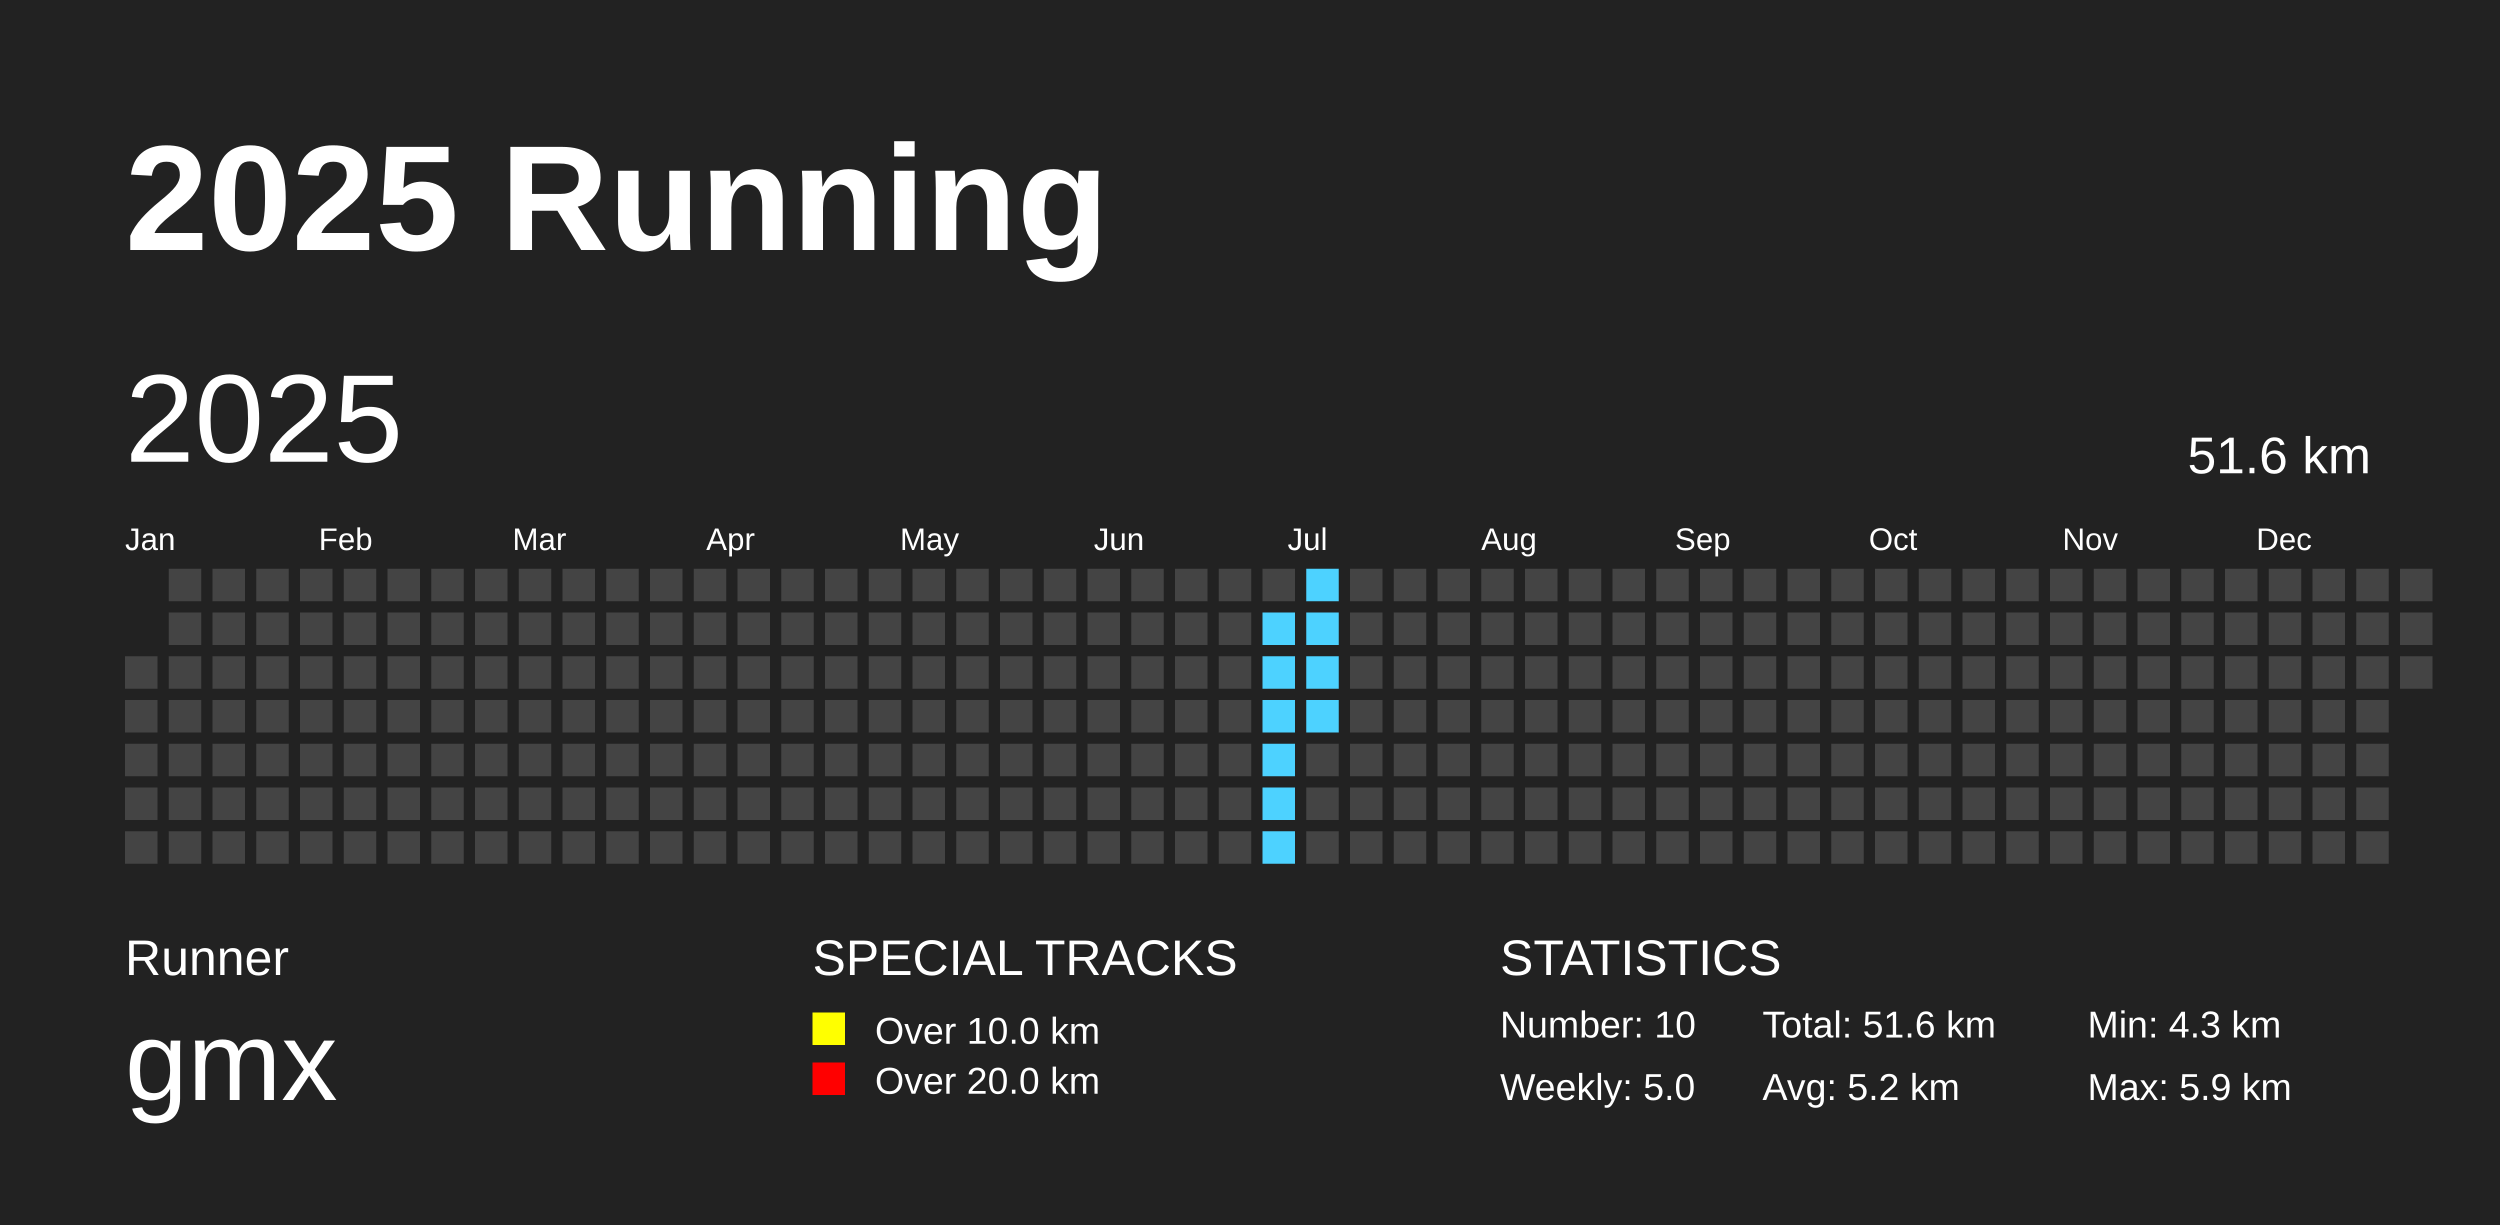
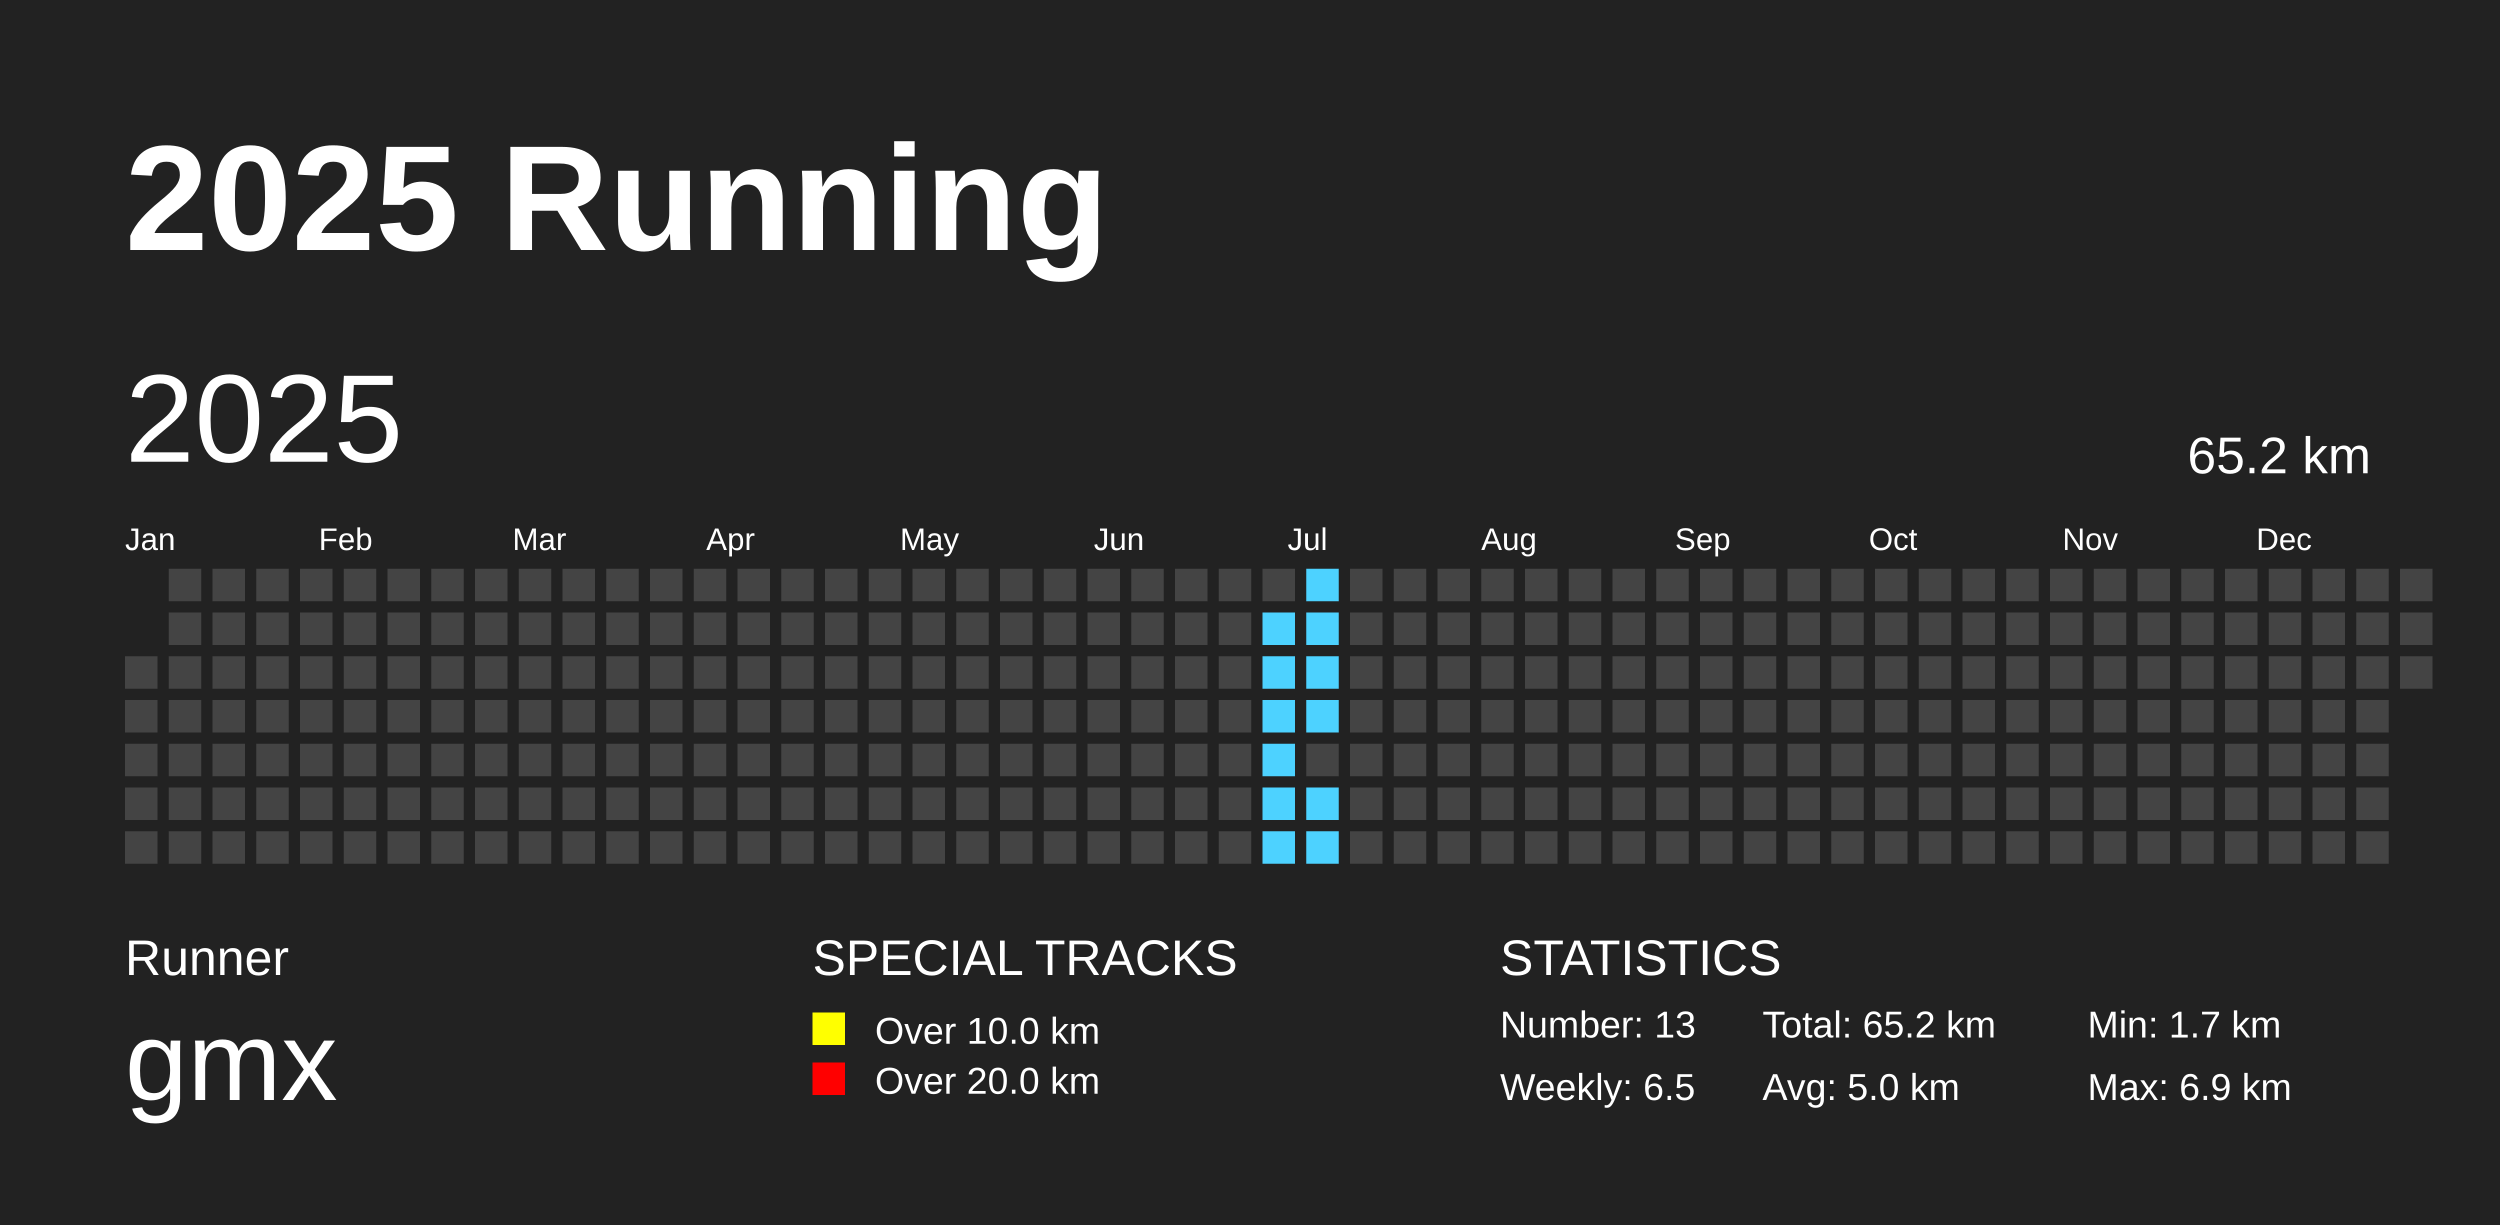
<svg xmlns="http://www.w3.org/2000/svg" baseProfile="full" height="98mm" version="1.1" viewBox="0,0,200,98" width="200mm">
  <defs />
  <rect fill="#222222" height="98" width="200" x="0" y="0" />
  <text fill="#FFFFFF" style="font-size:12px; font-family:Arial; font-weight:bold;" x="10" y="20">2025 Running</text>
  <text fill="#FFFFFF" style="font-size:4px; font-family:Arial" x="10" y="78">Runner</text>
  <text fill="#FFFFFF" style="font-size:9px; font-family:Arial" x="10" y="88">gmx</text>
  <text fill="#FFFFFF" style="font-size:4px; font-family:Arial" x="65" y="78">SPECIAL TRACKS</text>
  <rect fill="yellow" height="2.6" width="2.6" x="65" y="81" />
  <text fill="#FFFFFF" style="font-size:3px; font-family:Arial" x="70" y="83.5">Over 10.0 km</text>
  <rect fill="red" height="2.6" width="2.6" x="65" y="85" />
  <text fill="#FFFFFF" style="font-size:3px; font-family:Arial" x="70" y="87.5">Over 20.0 km</text>
  <text fill="#FFFFFF" style="font-size:4px; font-family:Arial" x="120" y="78">STATISTICS</text>
-   <text fill="#FFFFFF" style="font-size:3px; font-family:Arial" x="120" y="83">Number: 10</text>
-   <text fill="#FFFFFF" style="font-size:3px; font-family:Arial" x="120" y="88">Weekly: 5.0</text>
-   <text fill="#FFFFFF" style="font-size:3px; font-family:Arial" x="141" y="83">Total: 51.6 km</text>
-   <text fill="#FFFFFF" style="font-size:3px; font-family:Arial" x="141" y="88">Avg: 5.2 km</text>
-   <text fill="#FFFFFF" style="font-size:3px; font-family:Arial" x="167" y="83">Min: 4.3 km</text>
-   <text fill="#FFFFFF" style="font-size:3px; font-family:Arial" x="167" y="88">Max: 5.9 km</text>
+   <text fill="#FFFFFF" style="font-size:3px; font-family:Arial" x="120" y="83">Number: 13</text>
+   <text fill="#FFFFFF" style="font-size:3px; font-family:Arial" x="120" y="88">Weekly: 6.5</text>
+   <text fill="#FFFFFF" style="font-size:3px; font-family:Arial" x="141" y="83">Total: 65.2 km</text>
+   <text fill="#FFFFFF" style="font-size:3px; font-family:Arial" x="141" y="88">Avg: 5.0 km</text>
+   <text fill="#FFFFFF" style="font-size:3px; font-family:Arial" x="167" y="83">Min: 1.7 km</text>
+   <text fill="#FFFFFF" style="font-size:3px; font-family:Arial" x="167" y="88">Max: 6.9 km</text>
  <text dominant-baseline="hanging" fill="#FFFFFF" style="font-size:10.0px; font-family:Arial;" x="10" y="30">2025</text>
-   <text dominant-baseline="hanging" fill="#FFFFFF" style="font-size:4.125px; font-family:Arial;" x="175" y="35">51.6 km</text>
+   <text dominant-baseline="hanging" fill="#FFFFFF" style="font-size:4.125px; font-family:Arial;" x="175" y="35">65.2 km</text>
  <text fill="#FFFFFF" style="font-size:2.5px; font-family:Arial" x="10.0" y="44">Jan</text>
  <text fill="#FFFFFF" style="font-size:2.5px; font-family:Arial" x="25.5" y="44">Feb</text>
  <text fill="#FFFFFF" style="font-size:2.5px; font-family:Arial" x="41.0" y="44">Mar</text>
  <text fill="#FFFFFF" style="font-size:2.5px; font-family:Arial" x="56.5" y="44">Apr</text>
  <text fill="#FFFFFF" style="font-size:2.5px; font-family:Arial" x="72.0" y="44">May</text>
  <text fill="#FFFFFF" style="font-size:2.5px; font-family:Arial" x="87.5" y="44">Jun</text>
  <text fill="#FFFFFF" style="font-size:2.5px; font-family:Arial" x="103.0" y="44">Jul</text>
  <text fill="#FFFFFF" style="font-size:2.5px; font-family:Arial" x="118.5" y="44">Aug</text>
  <text fill="#FFFFFF" style="font-size:2.5px; font-family:Arial" x="134.0" y="44">Sep</text>
  <text fill="#FFFFFF" style="font-size:2.5px; font-family:Arial" x="149.5" y="44">Oct</text>
  <text fill="#FFFFFF" style="font-size:2.5px; font-family:Arial" x="165.0" y="44">Nov</text>
  <text fill="#FFFFFF" style="font-size:2.5px; font-family:Arial" x="180.5" y="44">Dec</text>
  <rect fill="#444444" height="2.6" width="2.6" x="10.0" y="52.5" />
  <rect fill="#444444" height="2.6" width="2.6" x="10.0" y="56.0" />
  <rect fill="#444444" height="2.6" width="2.6" x="10.0" y="59.5" />
  <rect fill="#444444" height="2.6" width="2.6" x="10.0" y="63.0" />
  <rect fill="#444444" height="2.6" width="2.6" x="10.0" y="66.5" />
  <rect fill="#444444" height="2.6" width="2.6" x="13.5" y="45.5" />
  <rect fill="#444444" height="2.6" width="2.6" x="13.5" y="49.0" />
  <rect fill="#444444" height="2.6" width="2.6" x="13.5" y="52.5" />
  <rect fill="#444444" height="2.6" width="2.6" x="13.5" y="56.0" />
  <rect fill="#444444" height="2.6" width="2.6" x="13.5" y="59.5" />
  <rect fill="#444444" height="2.6" width="2.6" x="13.5" y="63.0" />
  <rect fill="#444444" height="2.6" width="2.6" x="13.5" y="66.5" />
  <rect fill="#444444" height="2.6" width="2.6" x="17.0" y="45.5" />
  <rect fill="#444444" height="2.6" width="2.6" x="17.0" y="49.0" />
  <rect fill="#444444" height="2.6" width="2.6" x="17.0" y="52.5" />
  <rect fill="#444444" height="2.6" width="2.6" x="17.0" y="56.0" />
  <rect fill="#444444" height="2.6" width="2.6" x="17.0" y="59.5" />
  <rect fill="#444444" height="2.6" width="2.6" x="17.0" y="63.0" />
  <rect fill="#444444" height="2.6" width="2.6" x="17.0" y="66.5" />
  <rect fill="#444444" height="2.6" width="2.6" x="20.5" y="45.5" />
  <rect fill="#444444" height="2.6" width="2.6" x="20.5" y="49.0" />
  <rect fill="#444444" height="2.6" width="2.6" x="20.5" y="52.5" />
  <rect fill="#444444" height="2.6" width="2.6" x="20.5" y="56.0" />
  <rect fill="#444444" height="2.6" width="2.6" x="20.5" y="59.5" />
  <rect fill="#444444" height="2.6" width="2.6" x="20.5" y="63.0" />
  <rect fill="#444444" height="2.6" width="2.6" x="20.5" y="66.5" />
  <rect fill="#444444" height="2.6" width="2.6" x="24.0" y="45.5" />
  <rect fill="#444444" height="2.6" width="2.6" x="24.0" y="49.0" />
  <rect fill="#444444" height="2.6" width="2.6" x="24.0" y="52.5" />
  <rect fill="#444444" height="2.6" width="2.6" x="24.0" y="56.0" />
  <rect fill="#444444" height="2.6" width="2.6" x="24.0" y="59.5" />
  <rect fill="#444444" height="2.6" width="2.6" x="24.0" y="63.0" />
  <rect fill="#444444" height="2.6" width="2.6" x="24.0" y="66.5" />
  <rect fill="#444444" height="2.6" width="2.6" x="27.5" y="45.5" />
  <rect fill="#444444" height="2.6" width="2.6" x="27.5" y="49.0" />
  <rect fill="#444444" height="2.6" width="2.6" x="27.5" y="52.5" />
  <rect fill="#444444" height="2.6" width="2.6" x="27.5" y="56.0" />
  <rect fill="#444444" height="2.6" width="2.6" x="27.5" y="59.5" />
  <rect fill="#444444" height="2.6" width="2.6" x="27.5" y="63.0" />
  <rect fill="#444444" height="2.6" width="2.6" x="27.5" y="66.5" />
  <rect fill="#444444" height="2.6" width="2.6" x="31.0" y="45.5" />
  <rect fill="#444444" height="2.6" width="2.6" x="31.0" y="49.0" />
  <rect fill="#444444" height="2.6" width="2.6" x="31.0" y="52.5" />
  <rect fill="#444444" height="2.6" width="2.6" x="31.0" y="56.0" />
  <rect fill="#444444" height="2.6" width="2.6" x="31.0" y="59.5" />
  <rect fill="#444444" height="2.6" width="2.6" x="31.0" y="63.0" />
  <rect fill="#444444" height="2.6" width="2.6" x="31.0" y="66.5" />
  <rect fill="#444444" height="2.6" width="2.6" x="34.5" y="45.5" />
  <rect fill="#444444" height="2.6" width="2.6" x="34.5" y="49.0" />
  <rect fill="#444444" height="2.6" width="2.6" x="34.5" y="52.5" />
  <rect fill="#444444" height="2.6" width="2.6" x="34.5" y="56.0" />
  <rect fill="#444444" height="2.6" width="2.6" x="34.5" y="59.5" />
  <rect fill="#444444" height="2.6" width="2.6" x="34.5" y="63.0" />
  <rect fill="#444444" height="2.6" width="2.6" x="34.5" y="66.5" />
  <rect fill="#444444" height="2.6" width="2.6" x="38.0" y="45.5" />
  <rect fill="#444444" height="2.6" width="2.6" x="38.0" y="49.0" />
  <rect fill="#444444" height="2.6" width="2.6" x="38.0" y="52.5" />
  <rect fill="#444444" height="2.6" width="2.6" x="38.0" y="56.0" />
  <rect fill="#444444" height="2.6" width="2.6" x="38.0" y="59.5" />
  <rect fill="#444444" height="2.6" width="2.6" x="38.0" y="63.0" />
  <rect fill="#444444" height="2.6" width="2.6" x="38.0" y="66.5" />
  <rect fill="#444444" height="2.6" width="2.6" x="41.5" y="45.5" />
  <rect fill="#444444" height="2.6" width="2.6" x="41.5" y="49.0" />
  <rect fill="#444444" height="2.6" width="2.6" x="41.5" y="52.5" />
  <rect fill="#444444" height="2.6" width="2.6" x="41.5" y="56.0" />
  <rect fill="#444444" height="2.6" width="2.6" x="41.5" y="59.5" />
  <rect fill="#444444" height="2.6" width="2.6" x="41.5" y="63.0" />
  <rect fill="#444444" height="2.6" width="2.6" x="41.5" y="66.5" />
  <rect fill="#444444" height="2.6" width="2.6" x="45.0" y="45.5" />
  <rect fill="#444444" height="2.6" width="2.6" x="45.0" y="49.0" />
  <rect fill="#444444" height="2.6" width="2.6" x="45.0" y="52.5" />
  <rect fill="#444444" height="2.6" width="2.6" x="45.0" y="56.0" />
  <rect fill="#444444" height="2.6" width="2.6" x="45.0" y="59.5" />
  <rect fill="#444444" height="2.6" width="2.6" x="45.0" y="63.0" />
  <rect fill="#444444" height="2.6" width="2.6" x="45.0" y="66.5" />
  <rect fill="#444444" height="2.6" width="2.6" x="48.5" y="45.5" />
  <rect fill="#444444" height="2.6" width="2.6" x="48.5" y="49.0" />
  <rect fill="#444444" height="2.6" width="2.6" x="48.5" y="52.5" />
  <rect fill="#444444" height="2.6" width="2.6" x="48.5" y="56.0" />
  <rect fill="#444444" height="2.6" width="2.6" x="48.5" y="59.5" />
  <rect fill="#444444" height="2.6" width="2.6" x="48.5" y="63.0" />
  <rect fill="#444444" height="2.6" width="2.6" x="48.5" y="66.5" />
  <rect fill="#444444" height="2.6" width="2.6" x="52.0" y="45.5" />
  <rect fill="#444444" height="2.6" width="2.6" x="52.0" y="49.0" />
  <rect fill="#444444" height="2.6" width="2.6" x="52.0" y="52.5" />
  <rect fill="#444444" height="2.6" width="2.6" x="52.0" y="56.0" />
  <rect fill="#444444" height="2.6" width="2.6" x="52.0" y="59.5" />
  <rect fill="#444444" height="2.6" width="2.6" x="52.0" y="63.0" />
  <rect fill="#444444" height="2.6" width="2.6" x="52.0" y="66.5" />
  <rect fill="#444444" height="2.6" width="2.6" x="55.5" y="45.5" />
  <rect fill="#444444" height="2.6" width="2.6" x="55.5" y="49.0" />
  <rect fill="#444444" height="2.6" width="2.6" x="55.5" y="52.5" />
  <rect fill="#444444" height="2.6" width="2.6" x="55.5" y="56.0" />
  <rect fill="#444444" height="2.6" width="2.6" x="55.5" y="59.5" />
  <rect fill="#444444" height="2.6" width="2.6" x="55.5" y="63.0" />
  <rect fill="#444444" height="2.6" width="2.6" x="55.5" y="66.5" />
  <rect fill="#444444" height="2.6" width="2.6" x="59.0" y="45.5" />
  <rect fill="#444444" height="2.6" width="2.6" x="59.0" y="49.0" />
  <rect fill="#444444" height="2.6" width="2.6" x="59.0" y="52.5" />
  <rect fill="#444444" height="2.6" width="2.6" x="59.0" y="56.0" />
  <rect fill="#444444" height="2.6" width="2.6" x="59.0" y="59.5" />
  <rect fill="#444444" height="2.6" width="2.6" x="59.0" y="63.0" />
  <rect fill="#444444" height="2.6" width="2.6" x="59.0" y="66.5" />
  <rect fill="#444444" height="2.6" width="2.6" x="62.5" y="45.5" />
  <rect fill="#444444" height="2.6" width="2.6" x="62.5" y="49.0" />
  <rect fill="#444444" height="2.6" width="2.6" x="62.5" y="52.5" />
  <rect fill="#444444" height="2.6" width="2.6" x="62.5" y="56.0" />
  <rect fill="#444444" height="2.6" width="2.6" x="62.5" y="59.5" />
  <rect fill="#444444" height="2.6" width="2.6" x="62.5" y="63.0" />
  <rect fill="#444444" height="2.6" width="2.6" x="62.5" y="66.5" />
  <rect fill="#444444" height="2.6" width="2.6" x="66.0" y="45.5" />
  <rect fill="#444444" height="2.6" width="2.6" x="66.0" y="49.0" />
  <rect fill="#444444" height="2.6" width="2.6" x="66.0" y="52.5" />
  <rect fill="#444444" height="2.6" width="2.6" x="66.0" y="56.0" />
  <rect fill="#444444" height="2.6" width="2.6" x="66.0" y="59.5" />
  <rect fill="#444444" height="2.6" width="2.6" x="66.0" y="63.0" />
  <rect fill="#444444" height="2.6" width="2.6" x="66.0" y="66.5" />
  <rect fill="#444444" height="2.6" width="2.6" x="69.5" y="45.5" />
  <rect fill="#444444" height="2.6" width="2.6" x="69.5" y="49.0" />
  <rect fill="#444444" height="2.6" width="2.6" x="69.5" y="52.5" />
  <rect fill="#444444" height="2.6" width="2.6" x="69.5" y="56.0" />
  <rect fill="#444444" height="2.6" width="2.6" x="69.5" y="59.5" />
  <rect fill="#444444" height="2.6" width="2.6" x="69.5" y="63.0" />
  <rect fill="#444444" height="2.6" width="2.6" x="69.5" y="66.5" />
  <rect fill="#444444" height="2.6" width="2.6" x="73.0" y="45.5" />
  <rect fill="#444444" height="2.6" width="2.6" x="73.0" y="49.0" />
  <rect fill="#444444" height="2.6" width="2.6" x="73.0" y="52.5" />
  <rect fill="#444444" height="2.6" width="2.6" x="73.0" y="56.0" />
  <rect fill="#444444" height="2.6" width="2.6" x="73.0" y="59.5" />
  <rect fill="#444444" height="2.6" width="2.6" x="73.0" y="63.0" />
  <rect fill="#444444" height="2.6" width="2.6" x="73.0" y="66.5" />
  <rect fill="#444444" height="2.6" width="2.6" x="76.5" y="45.5" />
  <rect fill="#444444" height="2.6" width="2.6" x="76.5" y="49.0" />
  <rect fill="#444444" height="2.6" width="2.6" x="76.5" y="52.5" />
  <rect fill="#444444" height="2.6" width="2.6" x="76.5" y="56.0" />
  <rect fill="#444444" height="2.6" width="2.6" x="76.5" y="59.5" />
  <rect fill="#444444" height="2.6" width="2.6" x="76.5" y="63.0" />
  <rect fill="#444444" height="2.6" width="2.6" x="76.5" y="66.5" />
  <rect fill="#444444" height="2.6" width="2.6" x="80.0" y="45.5" />
  <rect fill="#444444" height="2.6" width="2.6" x="80.0" y="49.0" />
  <rect fill="#444444" height="2.6" width="2.6" x="80.0" y="52.5" />
  <rect fill="#444444" height="2.6" width="2.6" x="80.0" y="56.0" />
  <rect fill="#444444" height="2.6" width="2.6" x="80.0" y="59.5" />
  <rect fill="#444444" height="2.6" width="2.6" x="80.0" y="63.0" />
  <rect fill="#444444" height="2.6" width="2.6" x="80.0" y="66.5" />
  <rect fill="#444444" height="2.6" width="2.6" x="83.5" y="45.5" />
  <rect fill="#444444" height="2.6" width="2.6" x="83.5" y="49.0" />
  <rect fill="#444444" height="2.6" width="2.6" x="83.5" y="52.5" />
  <rect fill="#444444" height="2.6" width="2.6" x="83.5" y="56.0" />
  <rect fill="#444444" height="2.6" width="2.6" x="83.5" y="59.5" />
  <rect fill="#444444" height="2.6" width="2.6" x="83.5" y="63.0" />
  <rect fill="#444444" height="2.6" width="2.6" x="83.5" y="66.5" />
  <rect fill="#444444" height="2.6" width="2.6" x="87.0" y="45.5" />
  <rect fill="#444444" height="2.6" width="2.6" x="87.0" y="49.0" />
  <rect fill="#444444" height="2.6" width="2.6" x="87.0" y="52.5" />
  <rect fill="#444444" height="2.6" width="2.6" x="87.0" y="56.0" />
  <rect fill="#444444" height="2.6" width="2.6" x="87.0" y="59.5" />
  <rect fill="#444444" height="2.6" width="2.6" x="87.0" y="63.0" />
  <rect fill="#444444" height="2.6" width="2.6" x="87.0" y="66.5" />
  <rect fill="#444444" height="2.6" width="2.6" x="90.5" y="45.5" />
  <rect fill="#444444" height="2.6" width="2.6" x="90.5" y="49.0" />
  <rect fill="#444444" height="2.6" width="2.6" x="90.5" y="52.5" />
  <rect fill="#444444" height="2.6" width="2.6" x="90.5" y="56.0" />
  <rect fill="#444444" height="2.6" width="2.6" x="90.5" y="59.5" />
  <rect fill="#444444" height="2.6" width="2.6" x="90.5" y="63.0" />
  <rect fill="#444444" height="2.6" width="2.6" x="90.5" y="66.5" />
  <rect fill="#444444" height="2.6" width="2.6" x="94.0" y="45.5" />
  <rect fill="#444444" height="2.6" width="2.6" x="94.0" y="49.0" />
  <rect fill="#444444" height="2.6" width="2.6" x="94.0" y="52.5" />
  <rect fill="#444444" height="2.6" width="2.6" x="94.0" y="56.0" />
  <rect fill="#444444" height="2.6" width="2.6" x="94.0" y="59.5" />
  <rect fill="#444444" height="2.6" width="2.6" x="94.0" y="63.0" />
  <rect fill="#444444" height="2.6" width="2.6" x="94.0" y="66.5" />
  <rect fill="#444444" height="2.6" width="2.6" x="97.5" y="45.5" />
  <rect fill="#444444" height="2.6" width="2.6" x="97.5" y="49.0" />
  <rect fill="#444444" height="2.6" width="2.6" x="97.5" y="52.5" />
  <rect fill="#444444" height="2.6" width="2.6" x="97.5" y="56.0" />
  <rect fill="#444444" height="2.6" width="2.6" x="97.5" y="59.5" />
  <rect fill="#444444" height="2.6" width="2.6" x="97.5" y="63.0" />
  <rect fill="#444444" height="2.6" width="2.6" x="97.5" y="66.5" />
  <rect fill="#444444" height="2.6" width="2.6" x="101.0" y="45.5" />
  <rect fill="#4DD2FF" height="2.6" width="2.6" x="101.0" y="49.0" />
  <rect fill="#4DD2FF" height="2.6" width="2.6" x="101.0" y="52.5" />
  <rect fill="#4DD2FF" height="2.6" width="2.6" x="101.0" y="56.0" />
  <rect fill="#4DD2FF" height="2.6" width="2.6" x="101.0" y="59.5" />
  <rect fill="#4DD2FF" height="2.6" width="2.6" x="101.0" y="63.0" />
  <rect fill="#4DD2FF" height="2.6" width="2.6" x="101.0" y="66.5" />
  <rect fill="#4DD2FF" height="2.6" width="2.6" x="104.5" y="45.5" />
  <rect fill="#4DD2FF" height="2.6" width="2.6" x="104.5" y="49.0" />
  <rect fill="#4DD2FF" height="2.6" width="2.6" x="104.5" y="52.5" />
  <rect fill="#4DD2FF" height="2.6" width="2.6" x="104.5" y="56.0" />
  <rect fill="#444444" height="2.6" width="2.6" x="104.5" y="59.5" />
-   <rect fill="#444444" height="2.6" width="2.6" x="104.5" y="63.0" />
-   <rect fill="#444444" height="2.6" width="2.6" x="104.5" y="66.5" />
+   <rect fill="#4DD2FF" height="2.6" width="2.6" x="104.5" y="63.0" />
+   <rect fill="#4DD2FF" height="2.6" width="2.6" x="104.5" y="66.5" />
  <rect fill="#444444" height="2.6" width="2.6" x="108.0" y="45.5" />
  <rect fill="#444444" height="2.6" width="2.6" x="108.0" y="49.0" />
  <rect fill="#444444" height="2.6" width="2.6" x="108.0" y="52.5" />
  <rect fill="#444444" height="2.6" width="2.6" x="108.0" y="56.0" />
  <rect fill="#444444" height="2.6" width="2.6" x="108.0" y="59.5" />
  <rect fill="#444444" height="2.6" width="2.6" x="108.0" y="63.0" />
  <rect fill="#444444" height="2.6" width="2.6" x="108.0" y="66.5" />
  <rect fill="#444444" height="2.6" width="2.6" x="111.5" y="45.5" />
  <rect fill="#444444" height="2.6" width="2.6" x="111.5" y="49.0" />
  <rect fill="#444444" height="2.6" width="2.6" x="111.5" y="52.5" />
  <rect fill="#444444" height="2.6" width="2.6" x="111.5" y="56.0" />
  <rect fill="#444444" height="2.6" width="2.6" x="111.5" y="59.5" />
  <rect fill="#444444" height="2.6" width="2.6" x="111.5" y="63.0" />
  <rect fill="#444444" height="2.6" width="2.6" x="111.5" y="66.5" />
  <rect fill="#444444" height="2.6" width="2.6" x="115.0" y="45.5" />
  <rect fill="#444444" height="2.6" width="2.6" x="115.0" y="49.0" />
  <rect fill="#444444" height="2.6" width="2.6" x="115.0" y="52.5" />
  <rect fill="#444444" height="2.6" width="2.6" x="115.0" y="56.0" />
  <rect fill="#444444" height="2.6" width="2.6" x="115.0" y="59.5" />
  <rect fill="#444444" height="2.6" width="2.6" x="115.0" y="63.0" />
  <rect fill="#444444" height="2.6" width="2.6" x="115.0" y="66.5" />
  <rect fill="#444444" height="2.6" width="2.6" x="118.5" y="45.5" />
  <rect fill="#444444" height="2.6" width="2.6" x="118.5" y="49.0" />
  <rect fill="#444444" height="2.6" width="2.6" x="118.5" y="52.5" />
  <rect fill="#444444" height="2.6" width="2.6" x="118.5" y="56.0" />
  <rect fill="#444444" height="2.6" width="2.6" x="118.5" y="59.5" />
  <rect fill="#444444" height="2.6" width="2.6" x="118.5" y="63.0" />
  <rect fill="#444444" height="2.6" width="2.6" x="118.5" y="66.5" />
  <rect fill="#444444" height="2.6" width="2.6" x="122.0" y="45.5" />
  <rect fill="#444444" height="2.6" width="2.6" x="122.0" y="49.0" />
  <rect fill="#444444" height="2.6" width="2.6" x="122.0" y="52.5" />
  <rect fill="#444444" height="2.6" width="2.6" x="122.0" y="56.0" />
  <rect fill="#444444" height="2.6" width="2.6" x="122.0" y="59.5" />
  <rect fill="#444444" height="2.6" width="2.6" x="122.0" y="63.0" />
  <rect fill="#444444" height="2.6" width="2.6" x="122.0" y="66.5" />
  <rect fill="#444444" height="2.6" width="2.6" x="125.5" y="45.5" />
  <rect fill="#444444" height="2.6" width="2.6" x="125.5" y="49.0" />
  <rect fill="#444444" height="2.6" width="2.6" x="125.5" y="52.5" />
  <rect fill="#444444" height="2.6" width="2.6" x="125.5" y="56.0" />
  <rect fill="#444444" height="2.6" width="2.6" x="125.5" y="59.5" />
  <rect fill="#444444" height="2.6" width="2.6" x="125.5" y="63.0" />
  <rect fill="#444444" height="2.6" width="2.6" x="125.5" y="66.5" />
  <rect fill="#444444" height="2.6" width="2.6" x="129.0" y="45.5" />
  <rect fill="#444444" height="2.6" width="2.6" x="129.0" y="49.0" />
  <rect fill="#444444" height="2.6" width="2.6" x="129.0" y="52.5" />
  <rect fill="#444444" height="2.6" width="2.6" x="129.0" y="56.0" />
  <rect fill="#444444" height="2.6" width="2.6" x="129.0" y="59.5" />
  <rect fill="#444444" height="2.6" width="2.6" x="129.0" y="63.0" />
  <rect fill="#444444" height="2.6" width="2.6" x="129.0" y="66.5" />
  <rect fill="#444444" height="2.6" width="2.6" x="132.5" y="45.5" />
  <rect fill="#444444" height="2.6" width="2.6" x="132.5" y="49.0" />
  <rect fill="#444444" height="2.6" width="2.6" x="132.5" y="52.5" />
  <rect fill="#444444" height="2.6" width="2.6" x="132.5" y="56.0" />
  <rect fill="#444444" height="2.6" width="2.6" x="132.5" y="59.5" />
  <rect fill="#444444" height="2.6" width="2.6" x="132.5" y="63.0" />
  <rect fill="#444444" height="2.6" width="2.6" x="132.5" y="66.5" />
  <rect fill="#444444" height="2.6" width="2.6" x="136.0" y="45.5" />
  <rect fill="#444444" height="2.6" width="2.6" x="136.0" y="49.0" />
  <rect fill="#444444" height="2.6" width="2.6" x="136.0" y="52.5" />
  <rect fill="#444444" height="2.6" width="2.6" x="136.0" y="56.0" />
  <rect fill="#444444" height="2.6" width="2.6" x="136.0" y="59.5" />
  <rect fill="#444444" height="2.6" width="2.6" x="136.0" y="63.0" />
  <rect fill="#444444" height="2.6" width="2.6" x="136.0" y="66.5" />
  <rect fill="#444444" height="2.6" width="2.6" x="139.5" y="45.5" />
  <rect fill="#444444" height="2.6" width="2.6" x="139.5" y="49.0" />
  <rect fill="#444444" height="2.6" width="2.6" x="139.5" y="52.5" />
  <rect fill="#444444" height="2.6" width="2.6" x="139.5" y="56.0" />
  <rect fill="#444444" height="2.6" width="2.6" x="139.5" y="59.5" />
  <rect fill="#444444" height="2.6" width="2.6" x="139.5" y="63.0" />
  <rect fill="#444444" height="2.6" width="2.6" x="139.5" y="66.5" />
  <rect fill="#444444" height="2.6" width="2.6" x="143.0" y="45.5" />
  <rect fill="#444444" height="2.6" width="2.6" x="143.0" y="49.0" />
  <rect fill="#444444" height="2.6" width="2.6" x="143.0" y="52.5" />
  <rect fill="#444444" height="2.6" width="2.6" x="143.0" y="56.0" />
  <rect fill="#444444" height="2.6" width="2.6" x="143.0" y="59.5" />
  <rect fill="#444444" height="2.6" width="2.6" x="143.0" y="63.0" />
  <rect fill="#444444" height="2.6" width="2.6" x="143.0" y="66.5" />
  <rect fill="#444444" height="2.6" width="2.6" x="146.5" y="45.5" />
  <rect fill="#444444" height="2.6" width="2.6" x="146.5" y="49.0" />
  <rect fill="#444444" height="2.6" width="2.6" x="146.5" y="52.5" />
  <rect fill="#444444" height="2.6" width="2.6" x="146.5" y="56.0" />
  <rect fill="#444444" height="2.6" width="2.6" x="146.5" y="59.5" />
  <rect fill="#444444" height="2.6" width="2.6" x="146.5" y="63.0" />
  <rect fill="#444444" height="2.6" width="2.6" x="146.5" y="66.5" />
  <rect fill="#444444" height="2.6" width="2.6" x="150.0" y="45.5" />
  <rect fill="#444444" height="2.6" width="2.6" x="150.0" y="49.0" />
  <rect fill="#444444" height="2.6" width="2.6" x="150.0" y="52.5" />
  <rect fill="#444444" height="2.6" width="2.6" x="150.0" y="56.0" />
  <rect fill="#444444" height="2.6" width="2.6" x="150.0" y="59.5" />
  <rect fill="#444444" height="2.6" width="2.6" x="150.0" y="63.0" />
  <rect fill="#444444" height="2.6" width="2.6" x="150.0" y="66.5" />
  <rect fill="#444444" height="2.6" width="2.6" x="153.5" y="45.5" />
  <rect fill="#444444" height="2.6" width="2.6" x="153.5" y="49.0" />
  <rect fill="#444444" height="2.6" width="2.6" x="153.5" y="52.5" />
  <rect fill="#444444" height="2.6" width="2.6" x="153.5" y="56.0" />
  <rect fill="#444444" height="2.6" width="2.6" x="153.5" y="59.5" />
  <rect fill="#444444" height="2.6" width="2.6" x="153.5" y="63.0" />
  <rect fill="#444444" height="2.6" width="2.6" x="153.5" y="66.5" />
  <rect fill="#444444" height="2.6" width="2.6" x="157.0" y="45.5" />
  <rect fill="#444444" height="2.6" width="2.6" x="157.0" y="49.0" />
  <rect fill="#444444" height="2.6" width="2.6" x="157.0" y="52.5" />
  <rect fill="#444444" height="2.6" width="2.6" x="157.0" y="56.0" />
  <rect fill="#444444" height="2.6" width="2.6" x="157.0" y="59.5" />
  <rect fill="#444444" height="2.6" width="2.6" x="157.0" y="63.0" />
  <rect fill="#444444" height="2.6" width="2.6" x="157.0" y="66.5" />
  <rect fill="#444444" height="2.6" width="2.6" x="160.5" y="45.5" />
  <rect fill="#444444" height="2.6" width="2.6" x="160.5" y="49.0" />
  <rect fill="#444444" height="2.6" width="2.6" x="160.5" y="52.5" />
  <rect fill="#444444" height="2.6" width="2.6" x="160.5" y="56.0" />
  <rect fill="#444444" height="2.6" width="2.6" x="160.5" y="59.5" />
  <rect fill="#444444" height="2.6" width="2.6" x="160.5" y="63.0" />
  <rect fill="#444444" height="2.6" width="2.6" x="160.5" y="66.5" />
  <rect fill="#444444" height="2.6" width="2.6" x="164.0" y="45.5" />
  <rect fill="#444444" height="2.6" width="2.6" x="164.0" y="49.0" />
  <rect fill="#444444" height="2.6" width="2.6" x="164.0" y="52.5" />
  <rect fill="#444444" height="2.6" width="2.6" x="164.0" y="56.0" />
  <rect fill="#444444" height="2.6" width="2.6" x="164.0" y="59.5" />
  <rect fill="#444444" height="2.6" width="2.6" x="164.0" y="63.0" />
  <rect fill="#444444" height="2.6" width="2.6" x="164.0" y="66.5" />
  <rect fill="#444444" height="2.6" width="2.6" x="167.5" y="45.5" />
  <rect fill="#444444" height="2.6" width="2.6" x="167.5" y="49.0" />
  <rect fill="#444444" height="2.6" width="2.6" x="167.5" y="52.5" />
  <rect fill="#444444" height="2.6" width="2.6" x="167.5" y="56.0" />
  <rect fill="#444444" height="2.6" width="2.6" x="167.5" y="59.5" />
  <rect fill="#444444" height="2.6" width="2.6" x="167.5" y="63.0" />
  <rect fill="#444444" height="2.6" width="2.6" x="167.5" y="66.5" />
  <rect fill="#444444" height="2.6" width="2.6" x="171.0" y="45.5" />
  <rect fill="#444444" height="2.6" width="2.6" x="171.0" y="49.0" />
  <rect fill="#444444" height="2.6" width="2.6" x="171.0" y="52.5" />
  <rect fill="#444444" height="2.6" width="2.6" x="171.0" y="56.0" />
  <rect fill="#444444" height="2.6" width="2.6" x="171.0" y="59.5" />
  <rect fill="#444444" height="2.6" width="2.6" x="171.0" y="63.0" />
  <rect fill="#444444" height="2.6" width="2.6" x="171.0" y="66.5" />
  <rect fill="#444444" height="2.6" width="2.6" x="174.5" y="45.5" />
  <rect fill="#444444" height="2.6" width="2.6" x="174.5" y="49.0" />
  <rect fill="#444444" height="2.6" width="2.6" x="174.5" y="52.5" />
  <rect fill="#444444" height="2.6" width="2.6" x="174.5" y="56.0" />
  <rect fill="#444444" height="2.6" width="2.6" x="174.5" y="59.5" />
  <rect fill="#444444" height="2.6" width="2.6" x="174.5" y="63.0" />
  <rect fill="#444444" height="2.6" width="2.6" x="174.5" y="66.5" />
  <rect fill="#444444" height="2.6" width="2.6" x="178.0" y="45.5" />
  <rect fill="#444444" height="2.6" width="2.6" x="178.0" y="49.0" />
  <rect fill="#444444" height="2.6" width="2.6" x="178.0" y="52.5" />
  <rect fill="#444444" height="2.6" width="2.6" x="178.0" y="56.0" />
  <rect fill="#444444" height="2.6" width="2.6" x="178.0" y="59.5" />
  <rect fill="#444444" height="2.6" width="2.6" x="178.0" y="63.0" />
  <rect fill="#444444" height="2.6" width="2.6" x="178.0" y="66.5" />
  <rect fill="#444444" height="2.6" width="2.6" x="181.5" y="45.5" />
  <rect fill="#444444" height="2.6" width="2.6" x="181.5" y="49.0" />
  <rect fill="#444444" height="2.6" width="2.6" x="181.5" y="52.5" />
  <rect fill="#444444" height="2.6" width="2.6" x="181.5" y="56.0" />
  <rect fill="#444444" height="2.6" width="2.6" x="181.5" y="59.5" />
  <rect fill="#444444" height="2.6" width="2.6" x="181.5" y="63.0" />
  <rect fill="#444444" height="2.6" width="2.6" x="181.5" y="66.5" />
  <rect fill="#444444" height="2.6" width="2.6" x="185.0" y="45.5" />
  <rect fill="#444444" height="2.6" width="2.6" x="185.0" y="49.0" />
  <rect fill="#444444" height="2.6" width="2.6" x="185.0" y="52.5" />
  <rect fill="#444444" height="2.6" width="2.6" x="185.0" y="56.0" />
  <rect fill="#444444" height="2.6" width="2.6" x="185.0" y="59.5" />
  <rect fill="#444444" height="2.6" width="2.6" x="185.0" y="63.0" />
  <rect fill="#444444" height="2.6" width="2.6" x="185.0" y="66.5" />
  <rect fill="#444444" height="2.6" width="2.6" x="188.5" y="45.5" />
  <rect fill="#444444" height="2.6" width="2.6" x="188.5" y="49.0" />
  <rect fill="#444444" height="2.6" width="2.6" x="188.5" y="52.5" />
  <rect fill="#444444" height="2.6" width="2.6" x="188.5" y="56.0" />
  <rect fill="#444444" height="2.6" width="2.6" x="188.5" y="59.5" />
  <rect fill="#444444" height="2.6" width="2.6" x="188.5" y="63.0" />
  <rect fill="#444444" height="2.6" width="2.6" x="188.5" y="66.5" />
  <rect fill="#444444" height="2.6" width="2.6" x="192.0" y="45.5" />
  <rect fill="#444444" height="2.6" width="2.6" x="192.0" y="49.0" />
  <rect fill="#444444" height="2.6" width="2.6" x="192.0" y="52.5" />
</svg>
